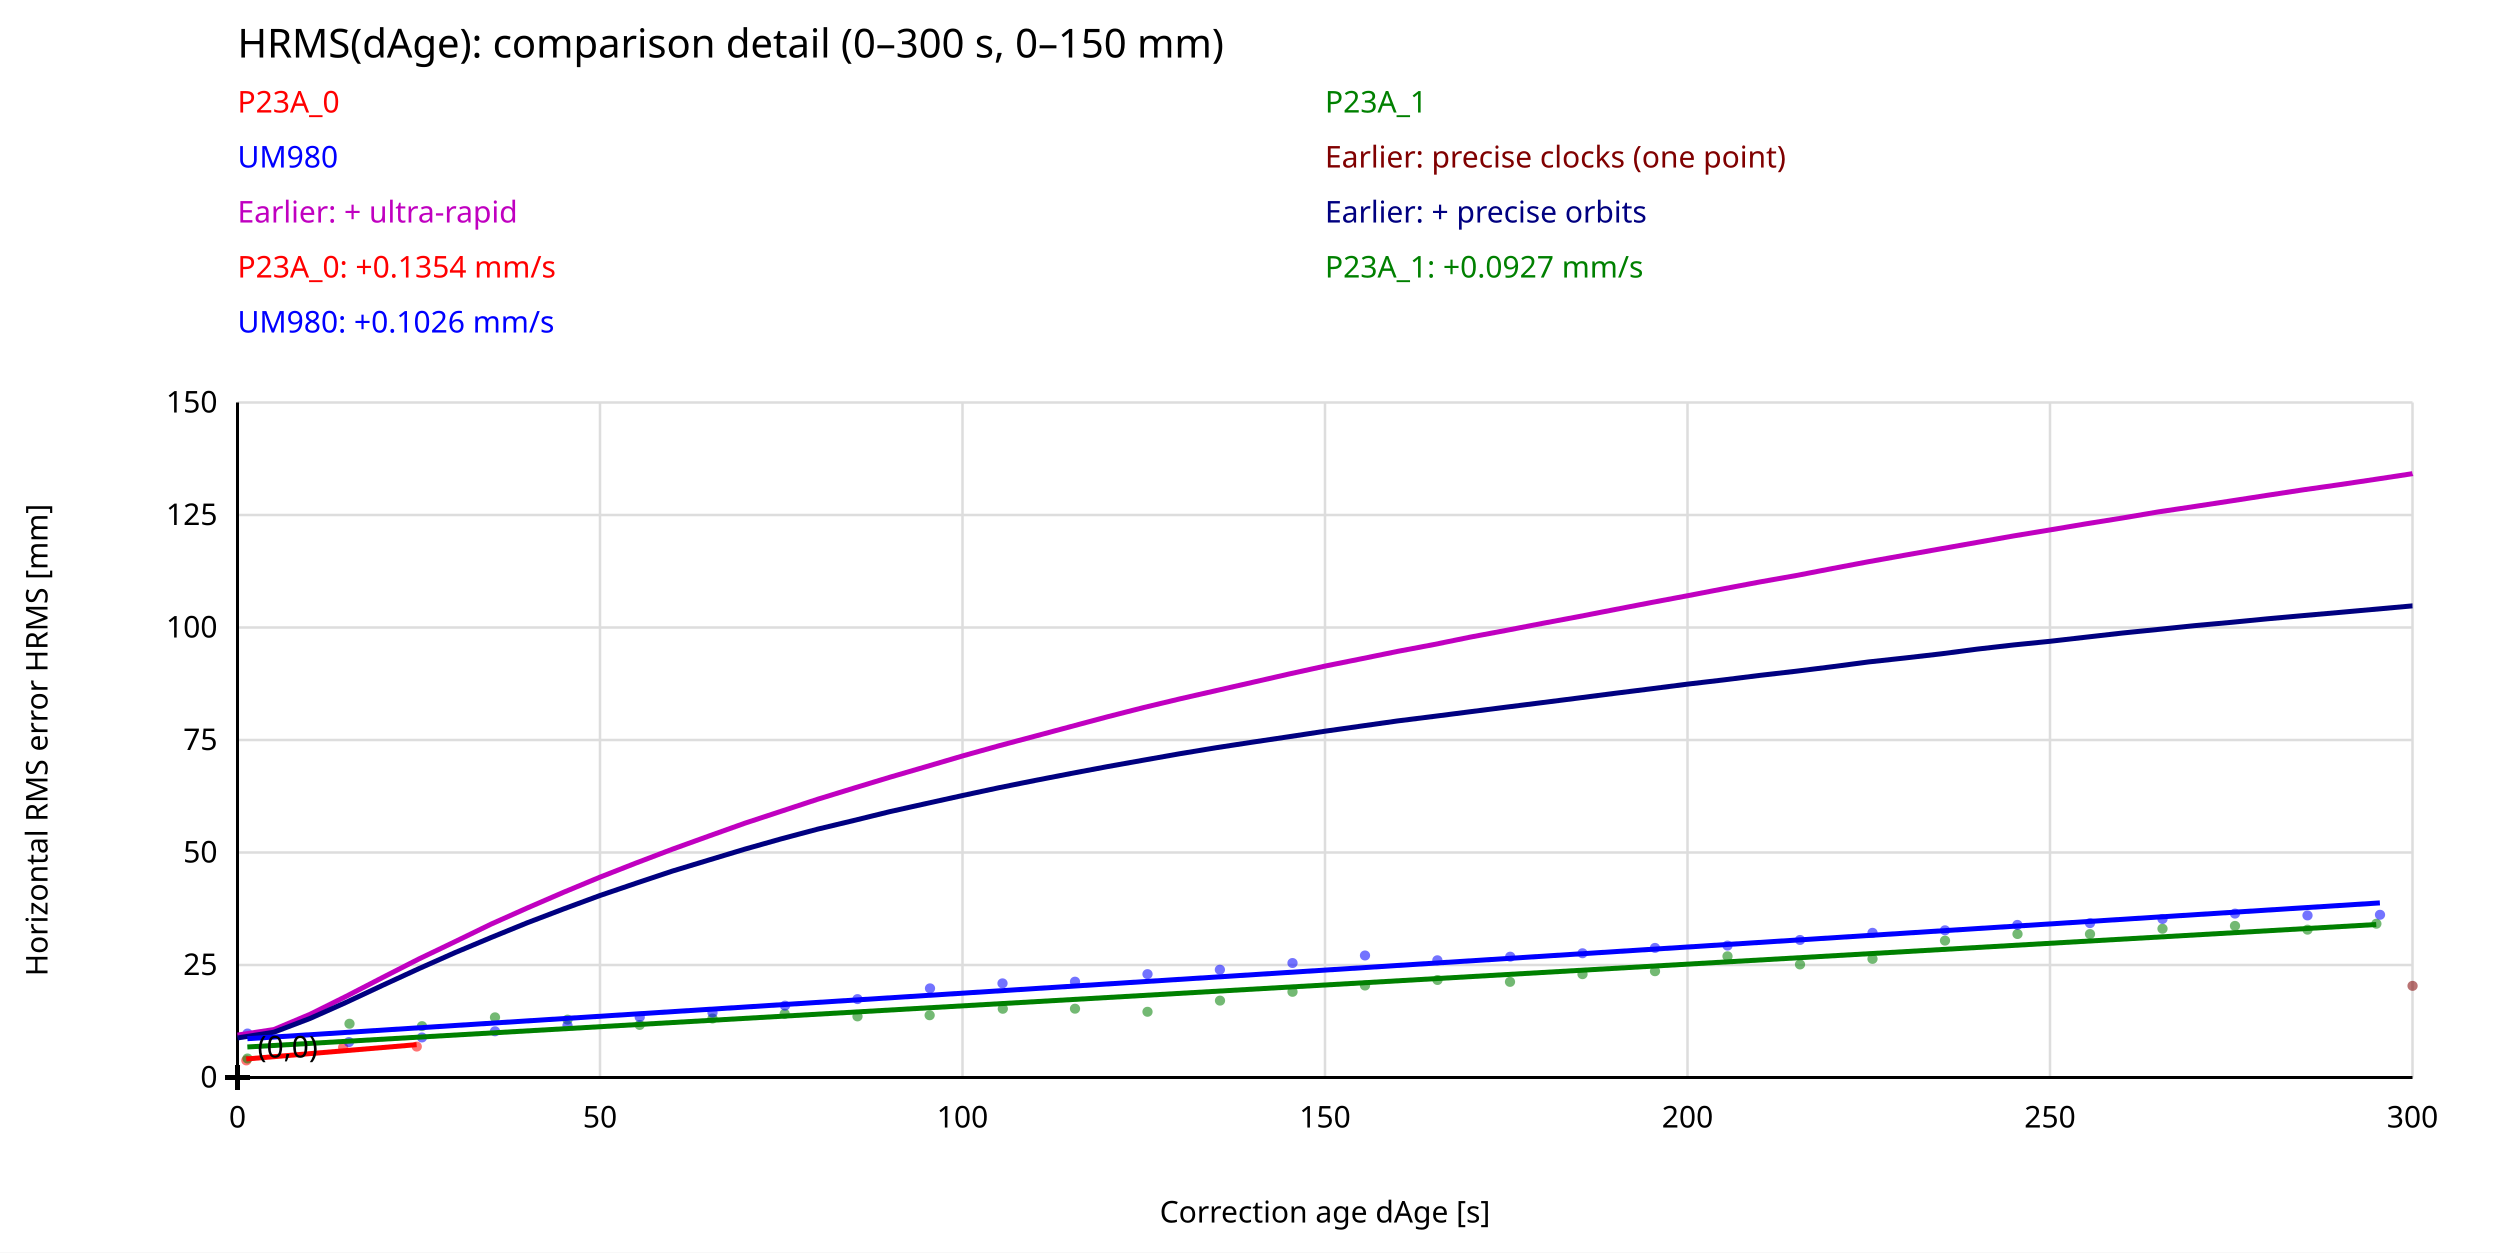
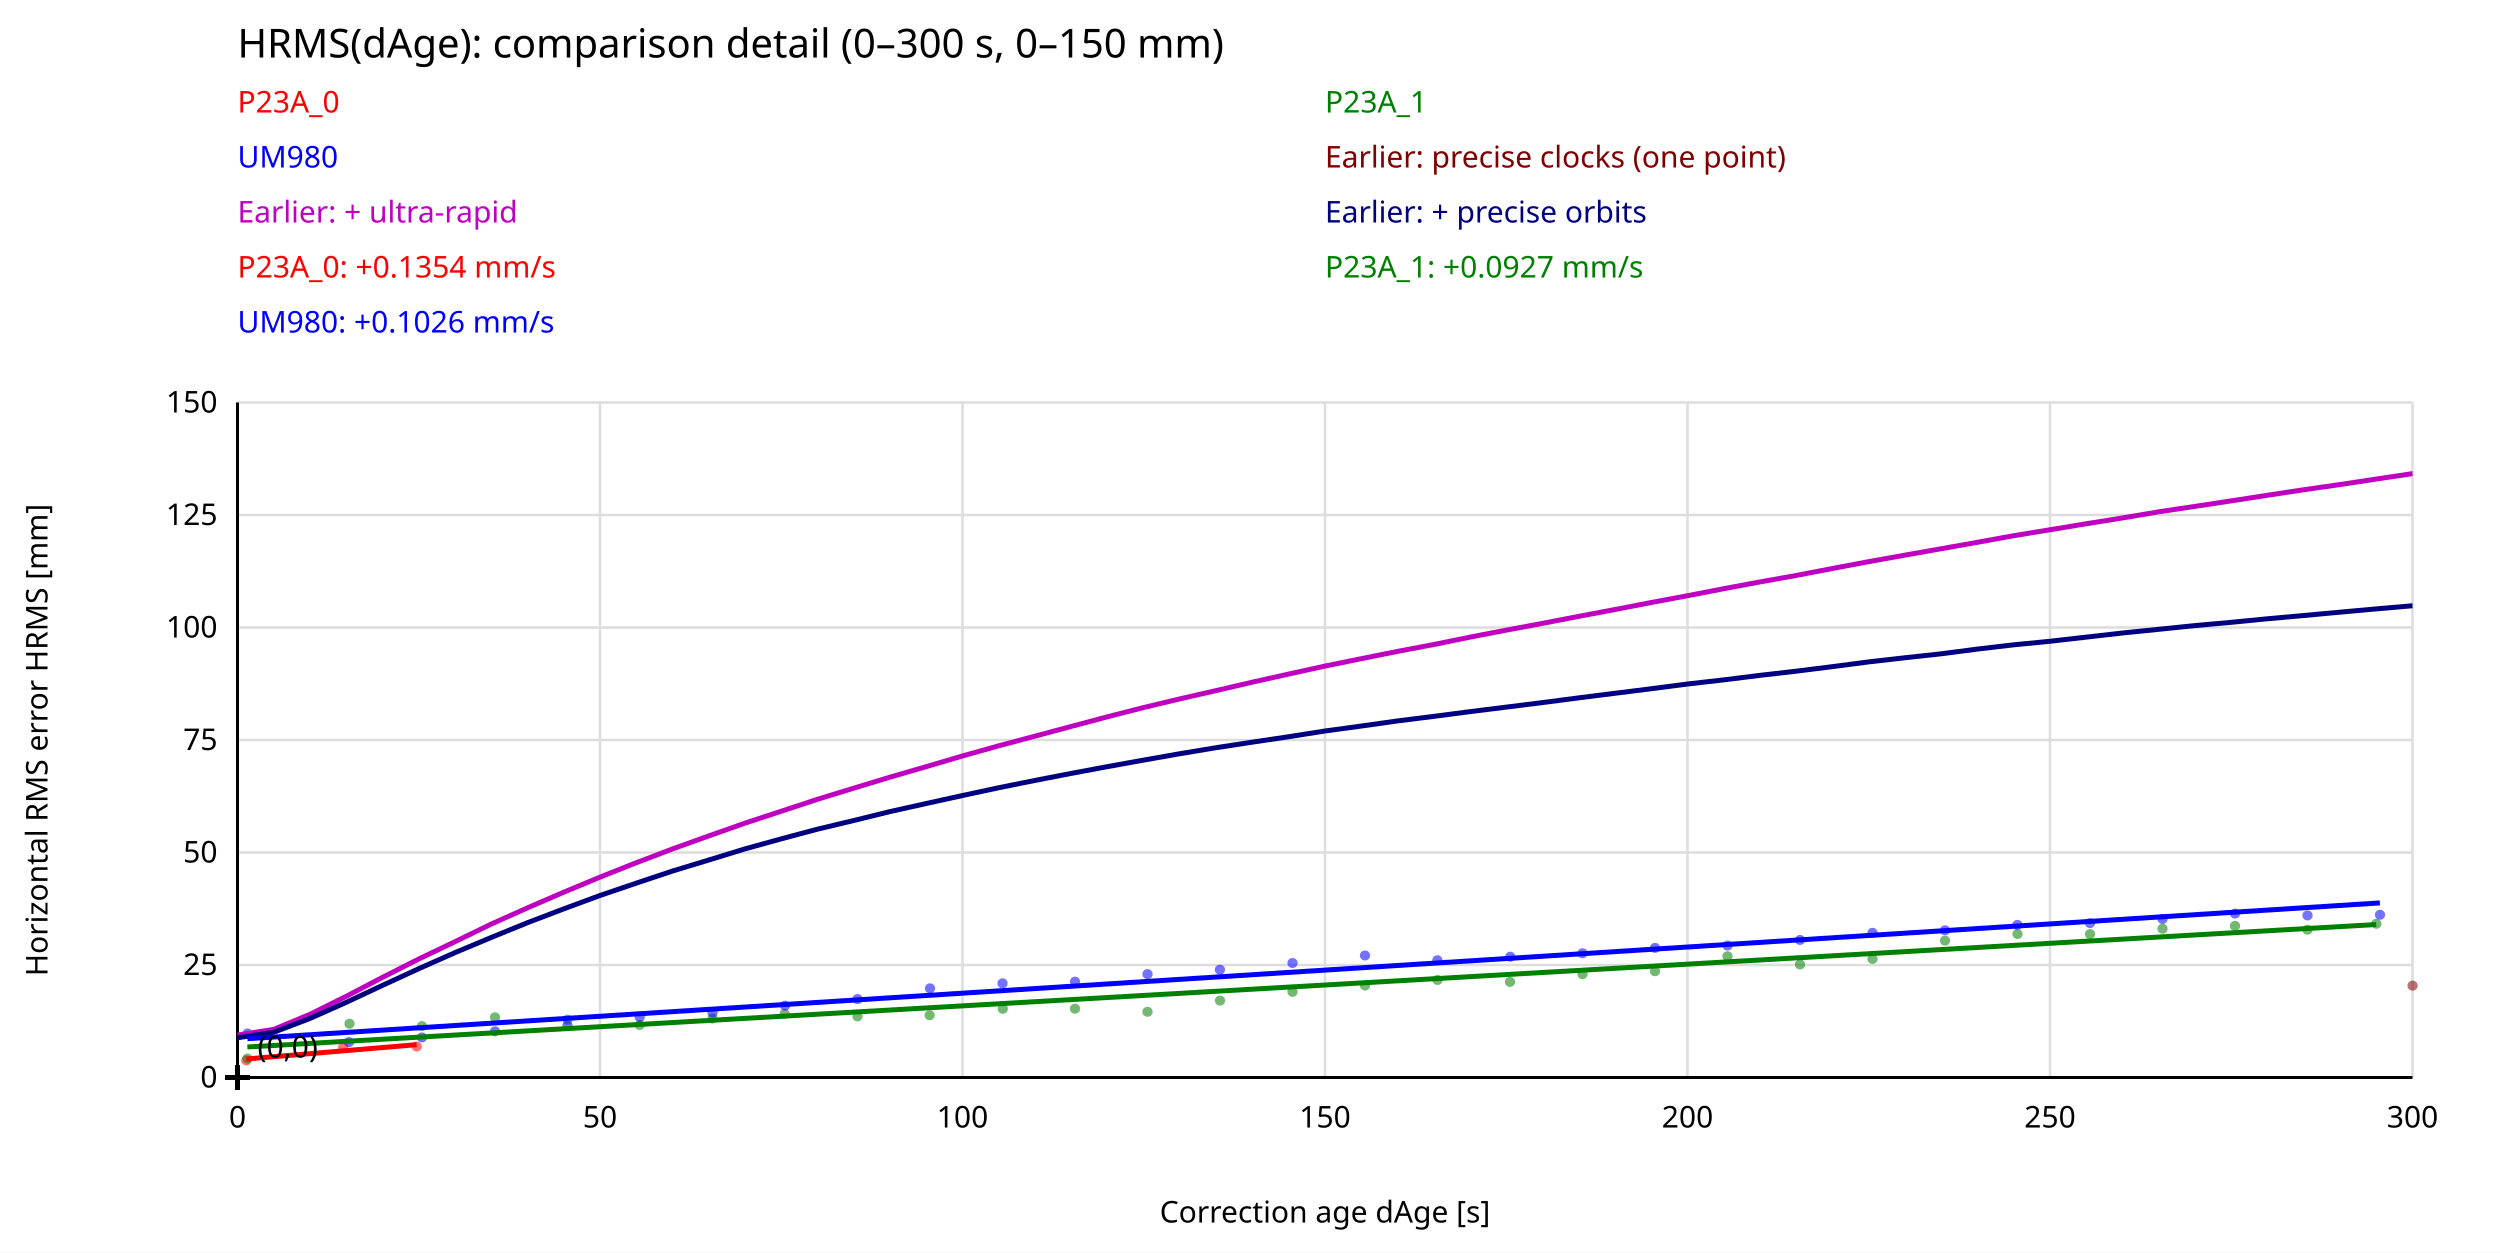
<svg xmlns="http://www.w3.org/2000/svg" width="1000" height="501" viewBox="0 0 1000 501">
  <rect width="100%" height="100%" fill="white" />
  <g font-family="sans-serif" font-size="12">
    <text x="95" y="23" font-size="16">HRMS(dAge): comparison detail (0–300 s, 0–150 mm)</text>
    <path d="M95.0,161v270" stroke="#ddd" fill="none" />
    <text x="95.0" y="451" text-anchor="middle">0</text>
    <path d="M240.0,161v270" stroke="#ddd" fill="none" />
    <text x="240.0" y="451" text-anchor="middle">50</text>
    <path d="M385.0,161v270" stroke="#ddd" fill="none" />
    <text x="385.0" y="451" text-anchor="middle">100</text>
    <path d="M530.0,161v270" stroke="#ddd" fill="none" />
    <text x="530.0" y="451" text-anchor="middle">150</text>
    <path d="M675.0,161v270" stroke="#ddd" fill="none" />
    <text x="675.0" y="451" text-anchor="middle">200</text>
    <path d="M820.0,161v270" stroke="#ddd" fill="none" />
    <text x="820.0" y="451" text-anchor="middle">250</text>
    <path d="M965.0,161v270" stroke="#ddd" fill="none" />
    <text x="965.0" y="451" text-anchor="middle">300</text>
    <path d="M95,431.0h870" stroke="#ddd" fill="none" />
    <text x="87" y="435.0" text-anchor="end">0</text>
    <path d="M95,386.0h870" stroke="#ddd" fill="none" />
    <text x="87" y="390.0" text-anchor="end">25</text>
    <path d="M95,341.0h870" stroke="#ddd" fill="none" />
    <text x="87" y="345.0" text-anchor="end">50</text>
    <path d="M95,296.0h870" stroke="#ddd" fill="none" />
    <text x="87" y="300.0" text-anchor="end">75</text>
    <path d="M95,251.0h870" stroke="#ddd" fill="none" />
    <text x="87" y="255.0" text-anchor="end">100</text>
    <path d="M95,206.0h870" stroke="#ddd" fill="none" />
    <text x="87" y="210.0" text-anchor="end">125</text>
    <path d="M95,161.0h870" stroke="#ddd" fill="none" />
    <text x="87" y="165.0" text-anchor="end">150</text>
    <path d="M95.0,161v270 M95,431.0h870" stroke="black" stroke-width="1.2" fill="none" />
    <text x="95.0" y="45" fill="red">P23A_0</text>
    <path d="M98.49,424.17h0.1 M137.21,418.99h0.1 M166.65,418.63h0.1" stroke="red" stroke-width="4" stroke-linecap="round" opacity="0.55" />
    <text x="530.0" y="45" fill="green">P23A_1</text>
    <path d="M98.94,423.39h0.1 M139.75,409.49h0.1 M168.75,410.45h0.1 M197.95,406.93h0.1 M226.95,407.85h0.1 M255.82,409.98h0.1 M284.95,407.40h0.1 M313.82,405.52h0.1 M342.95,406.56h0.1 M371.81,406.10h0.1 M401.07,403.51h0.1 M429.95,403.48h0.1 M458.95,404.71h0.1 M487.95,400.25h0.1 M516.95,396.73h0.1 M545.95,394.21h0.1 M574.95,391.99h0.1 M603.95,392.75h0.1 M632.95,389.67h0.1 M661.95,388.49h0.1 M690.95,382.51h0.1 M719.95,385.78h0.1 M748.95,383.55h0.1 M777.95,376.25h0.1 M806.95,373.61h0.1 M835.95,373.62h0.1 M864.95,371.49h0.1 M893.95,370.36h0.1 M922.95,371.87h0.1 M950.50,369.49h0.1" stroke="green" stroke-width="4" stroke-linecap="round" opacity="0.55" />
    <text x="95.0" y="67" fill="blue">UM980</text>
    <path d="M98.96,413.40h0.1 M139.54,416.82h0.1 M168.72,414.98h0.1 M197.95,412.52h0.1 M226.95,410.19h0.1 M255.84,406.84h0.1 M284.95,405.06h0.1 M313.95,402.26h0.1 M342.95,399.64h0.1 M371.95,395.34h0.1 M400.95,393.34h0.1 M429.95,392.67h0.1 M458.95,389.65h0.1 M487.90,387.88h0.1 M516.95,385.21h0.1 M545.95,382.19h0.1 M574.90,384.11h0.1 M604.04,382.67h0.1 M632.95,381.30h0.1 M661.95,379.16h0.1 M690.95,378.23h0.1 M719.95,375.98h0.1 M748.95,373.12h0.1 M777.95,372.12h0.1 M806.90,369.95h0.1 M835.95,369.24h0.1 M864.95,367.58h0.1 M893.95,365.44h0.1 M922.95,366.17h0.1 M951.95,365.91h0.1" stroke="blue" stroke-width="4" stroke-linecap="round" opacity="0.55" />
    <text x="530.0" y="67" fill="#800000">Earlier: precise clocks (one point)</text>
-     <path d="M964.97,394.34h0.1" stroke="#800000" stroke-width="4" stroke-linecap="round" opacity="0.55" />
+     <path d="M964.98,394.25h0.1" stroke="#800000" stroke-width="4" stroke-linecap="round" opacity="0.55" />
    <text x="95.0" y="89" fill="#c000c0">Earlier: + ultra-rapid</text>
-     <path d="M95.00,414.03 L109.52,411.82 L124.06,405.70 L138.49,398.52 L153.00,391.02 L167.52,383.60 L182.01,376.66 L196.55,369.59 L210.98,363.16 L225.50,356.88 L240.01,350.85 L254.53,345.16 L269.05,339.64 L283.50,334.43 L297.99,329.26 L312.53,324.48 L327.02,319.71 L341.54,315.25 L355.99,310.87 L370.51,306.64 L385.01,302.38 L399.54,298.32 L414.06,294.45 L428.51,290.58 L443.00,286.71 L457.53,283.00 L472.03,279.53 L486.55,276.22 L500.99,272.94 L515.52,269.62 L530.02,266.43 L544.55,263.51 L559.04,260.55 L573.51,257.82 L588.01,254.86 L602.54,252.14 L617.03,249.34 L631.56,246.62 L646.00,243.81 L660.52,241.01 L675.01,238.29 L689.55,235.49 L704.04,232.76 L718.52,230.20 L733.01,227.40 L747.46,224.67 L761.98,222.07 L776.47,219.50 L790.92,216.94 L805.44,214.37 L819.98,211.97 L834.47,209.52 L848.99,207.19 L863.44,204.74 L877.96,202.57 L892.47,200.36 L906.99,198.11 L921.48,195.90 L935.92,193.85 L950.45,191.68 L964.97,189.47 L965.00,189.46" stroke="#c000c0" stroke-width="2" fill="none" />
+     <path d="M95.00,414.03 L109.54,411.74 L124.04,405.70 L138.49,398.52 L153.01,390.94 L167.51,383.60 L182.05,376.65 L196.55,369.59 L210.98,363.15 L225.49,356.88 L240.02,350.84 L254.53,345.08 L269.06,339.55 L283.49,334.38 L298.00,329.25 L312.53,324.48 L327.04,319.70 L341.56,315.24 L356.00,310.86 L370.51,306.64 L385.03,302.37 L399.54,298.31 L414.07,294.44 L428.49,290.57 L443.02,286.70 L457.51,283.00 L472.05,279.52 L486.55,276.21 L501.00,272.85 L515.52,269.61 L530.02,266.42 L544.56,263.46 L559.06,260.54 L573.51,257.81 L588.03,254.85 L602.53,252.05 L617.07,249.33 L631.57,246.53 L646.01,243.80 L660.51,241.00 L675.04,238.28 L689.55,235.47 L704.08,232.75 L718.51,230.18 L733.02,227.38 L747.45,224.66 L761.99,222.05 L776.49,219.49 L790.94,216.92 L805.47,214.28 L819.96,211.91 L834.50,209.50 L849.00,207.18 L863.45,204.73 L877.94,202.56 L892.47,200.35 L906.98,198.10 L921.51,195.89 L935.96,193.83 L950.45,191.62 L964.98,189.45 L965.00,189.45" stroke="#c000c0" stroke-width="2" fill="none" />
    <text x="530.0" y="89" fill="#000080">Earlier: + precise orbits</text>
-     <path d="M95.00,415.18 L109.52,412.89 L124.06,407.36 L138.49,400.93 L153.00,394.14 L167.52,387.47 L182.01,381.04 L196.55,374.96 L210.98,369.08 L225.50,363.55 L240.01,358.19 L254.53,353.25 L269.05,348.40 L283.50,344.02 L297.99,339.64 L312.53,335.53 L327.02,331.67 L341.54,328.19 L355.99,324.64 L370.51,321.41 L385.01,318.21 L399.54,315.09 L414.06,312.17 L428.51,309.37 L443.00,306.64 L457.53,304.04 L472.03,301.47 L486.55,299.07 L500.99,296.86 L515.52,294.69 L530.02,292.48 L544.55,290.42 L559.04,288.37 L573.51,286.56 L588.01,284.70 L602.54,282.85 L617.03,281.03 L631.56,279.18 L646.00,277.32 L660.52,275.51 L675.01,273.65 L689.55,271.95 L704.04,270.14 L718.52,268.48 L733.01,266.67 L747.46,264.77 L761.98,263.19 L776.47,261.53 L790.92,259.64 L805.44,257.98 L819.98,256.52 L834.47,254.86 L848.99,253.21 L863.44,251.75 L877.96,250.25 L892.47,248.94 L906.99,247.52 L921.48,246.22 L935.92,244.96 L964.97,242.35 L965.00,242.35" stroke="#000080" stroke-width="2" fill="none" />
+     <path d="M95.00,415.10 L109.54,412.89 L124.04,407.36 L138.49,400.93 L153.01,394.14 L167.51,387.47 L182.05,381.03 L196.55,374.96 L210.98,369.08 L225.49,363.55 L240.02,358.18 L254.53,353.25 L269.06,348.39 L283.49,344.01 L298.00,339.55 L312.53,335.53 L327.04,331.66 L341.56,328.19 L356.00,324.63 L370.51,321.40 L385.03,318.20 L399.54,315.08 L414.07,312.16 L428.49,309.36 L443.02,306.64 L457.51,304.03 L472.05,301.46 L486.55,299.06 L501.00,296.85 L515.52,294.68 L530.02,292.39 L544.56,290.41 L559.06,288.36 L573.51,286.55 L588.03,284.65 L602.53,282.84 L617.07,281.02 L631.57,279.13 L646.01,277.31 L660.51,275.49 L675.04,273.60 L689.55,271.94 L704.08,270.13 L718.51,268.47 L733.02,266.65 L747.45,264.76 L761.99,263.10 L776.49,261.52 L790.94,259.63 L805.47,257.93 L819.96,256.51 L834.50,254.85 L849.00,253.20 L863.45,251.73 L877.94,250.24 L892.47,248.93 L906.98,247.51 L921.51,246.21 L935.96,244.87 L950.45,243.56 L964.98,242.30 L965.00,242.30" stroke="#000080" stroke-width="2" fill="none" />
    <text x="95.0" y="111" fill="red">P23A_0: +0.1354 mm/s</text>
    <path d="M98.49,423.59 L166.65,417.86" stroke="red" stroke-width="2" fill="none" />
    <text x="530.0" y="111" fill="green">P23A_1: +0.0927 mm/s</text>
    <path d="M98.94,418.79 L950.50,369.80" stroke="green" stroke-width="2" fill="none" />
    <text x="95.0" y="133" fill="blue">UM980: +0.1026 mm/s</text>
    <path d="M98.96,415.48 L951.95,361.16" stroke="blue" stroke-width="2" fill="none" />
    <path d="M90.0,431.0h10 M95.0,426.0v10" stroke="black" stroke-width="2" />
    <text x="103.0" y="423.0">(0,0)</text>
    <text x="530.0" y="489" text-anchor="middle">Correction age dAge [s]</text>
    <text transform="translate(19,296.0) rotate(-90)" text-anchor="middle">Horizontal RMS error HRMS [mm]</text>
  </g>
</svg>
